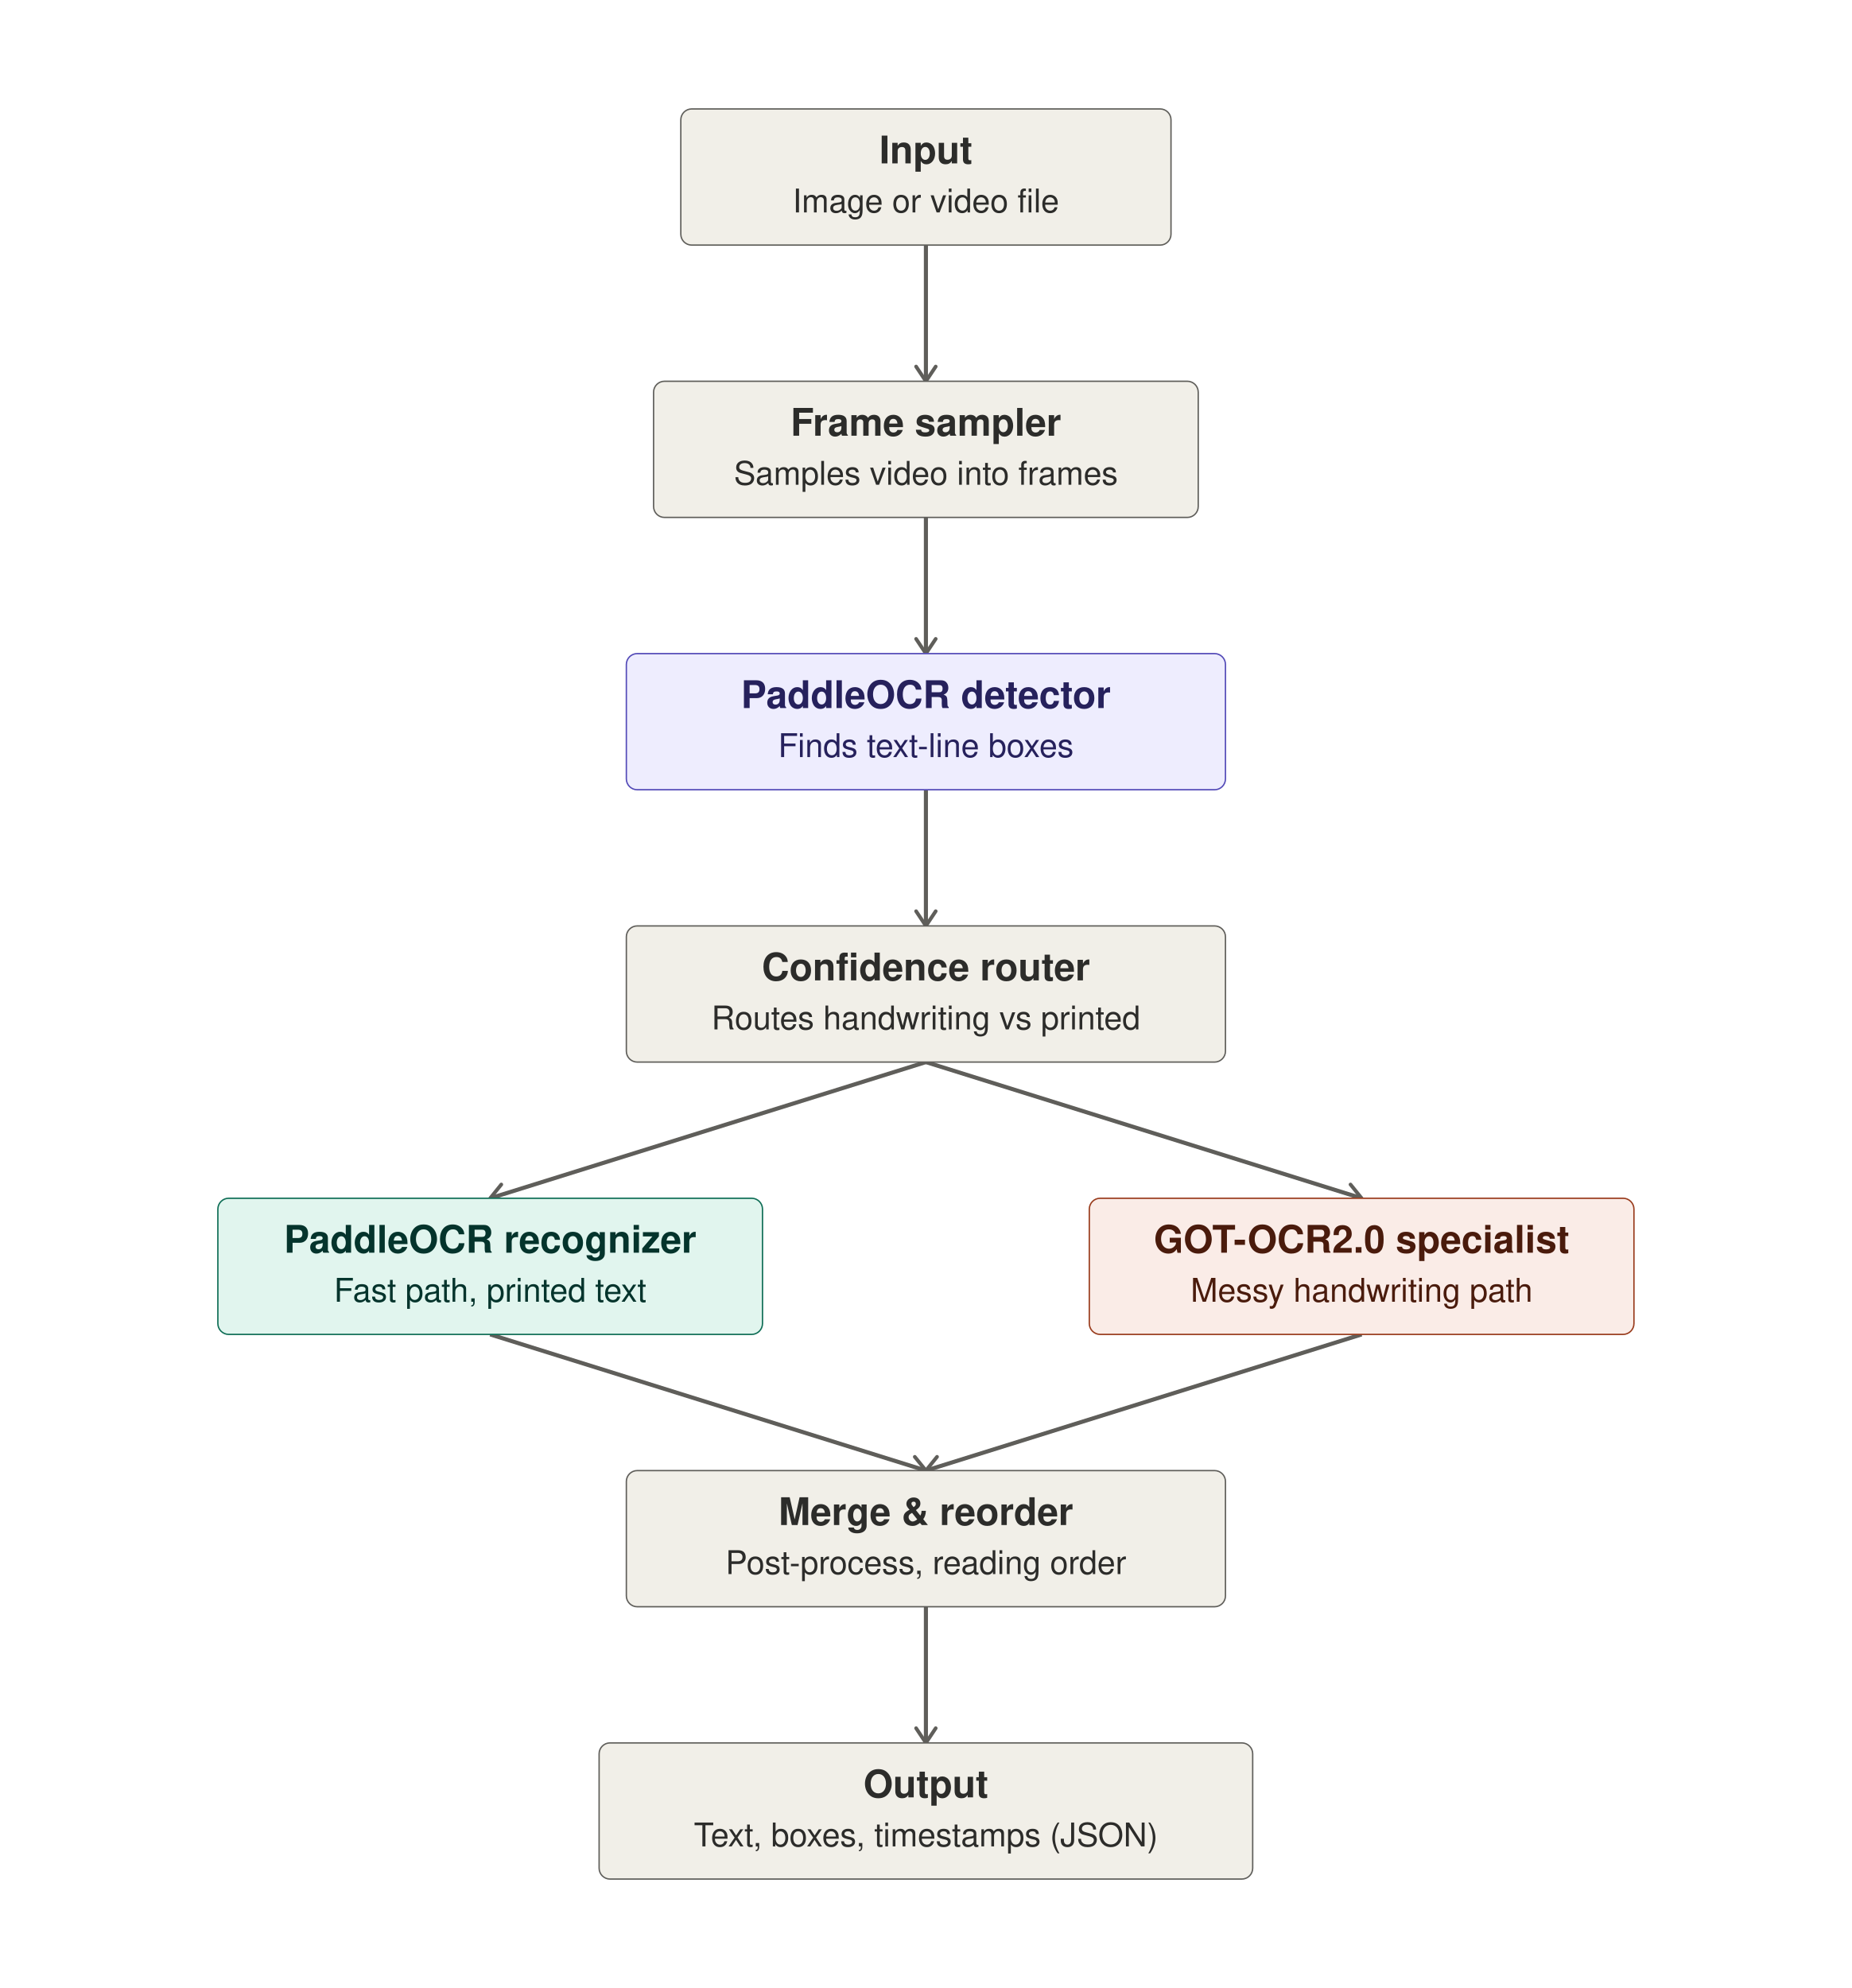
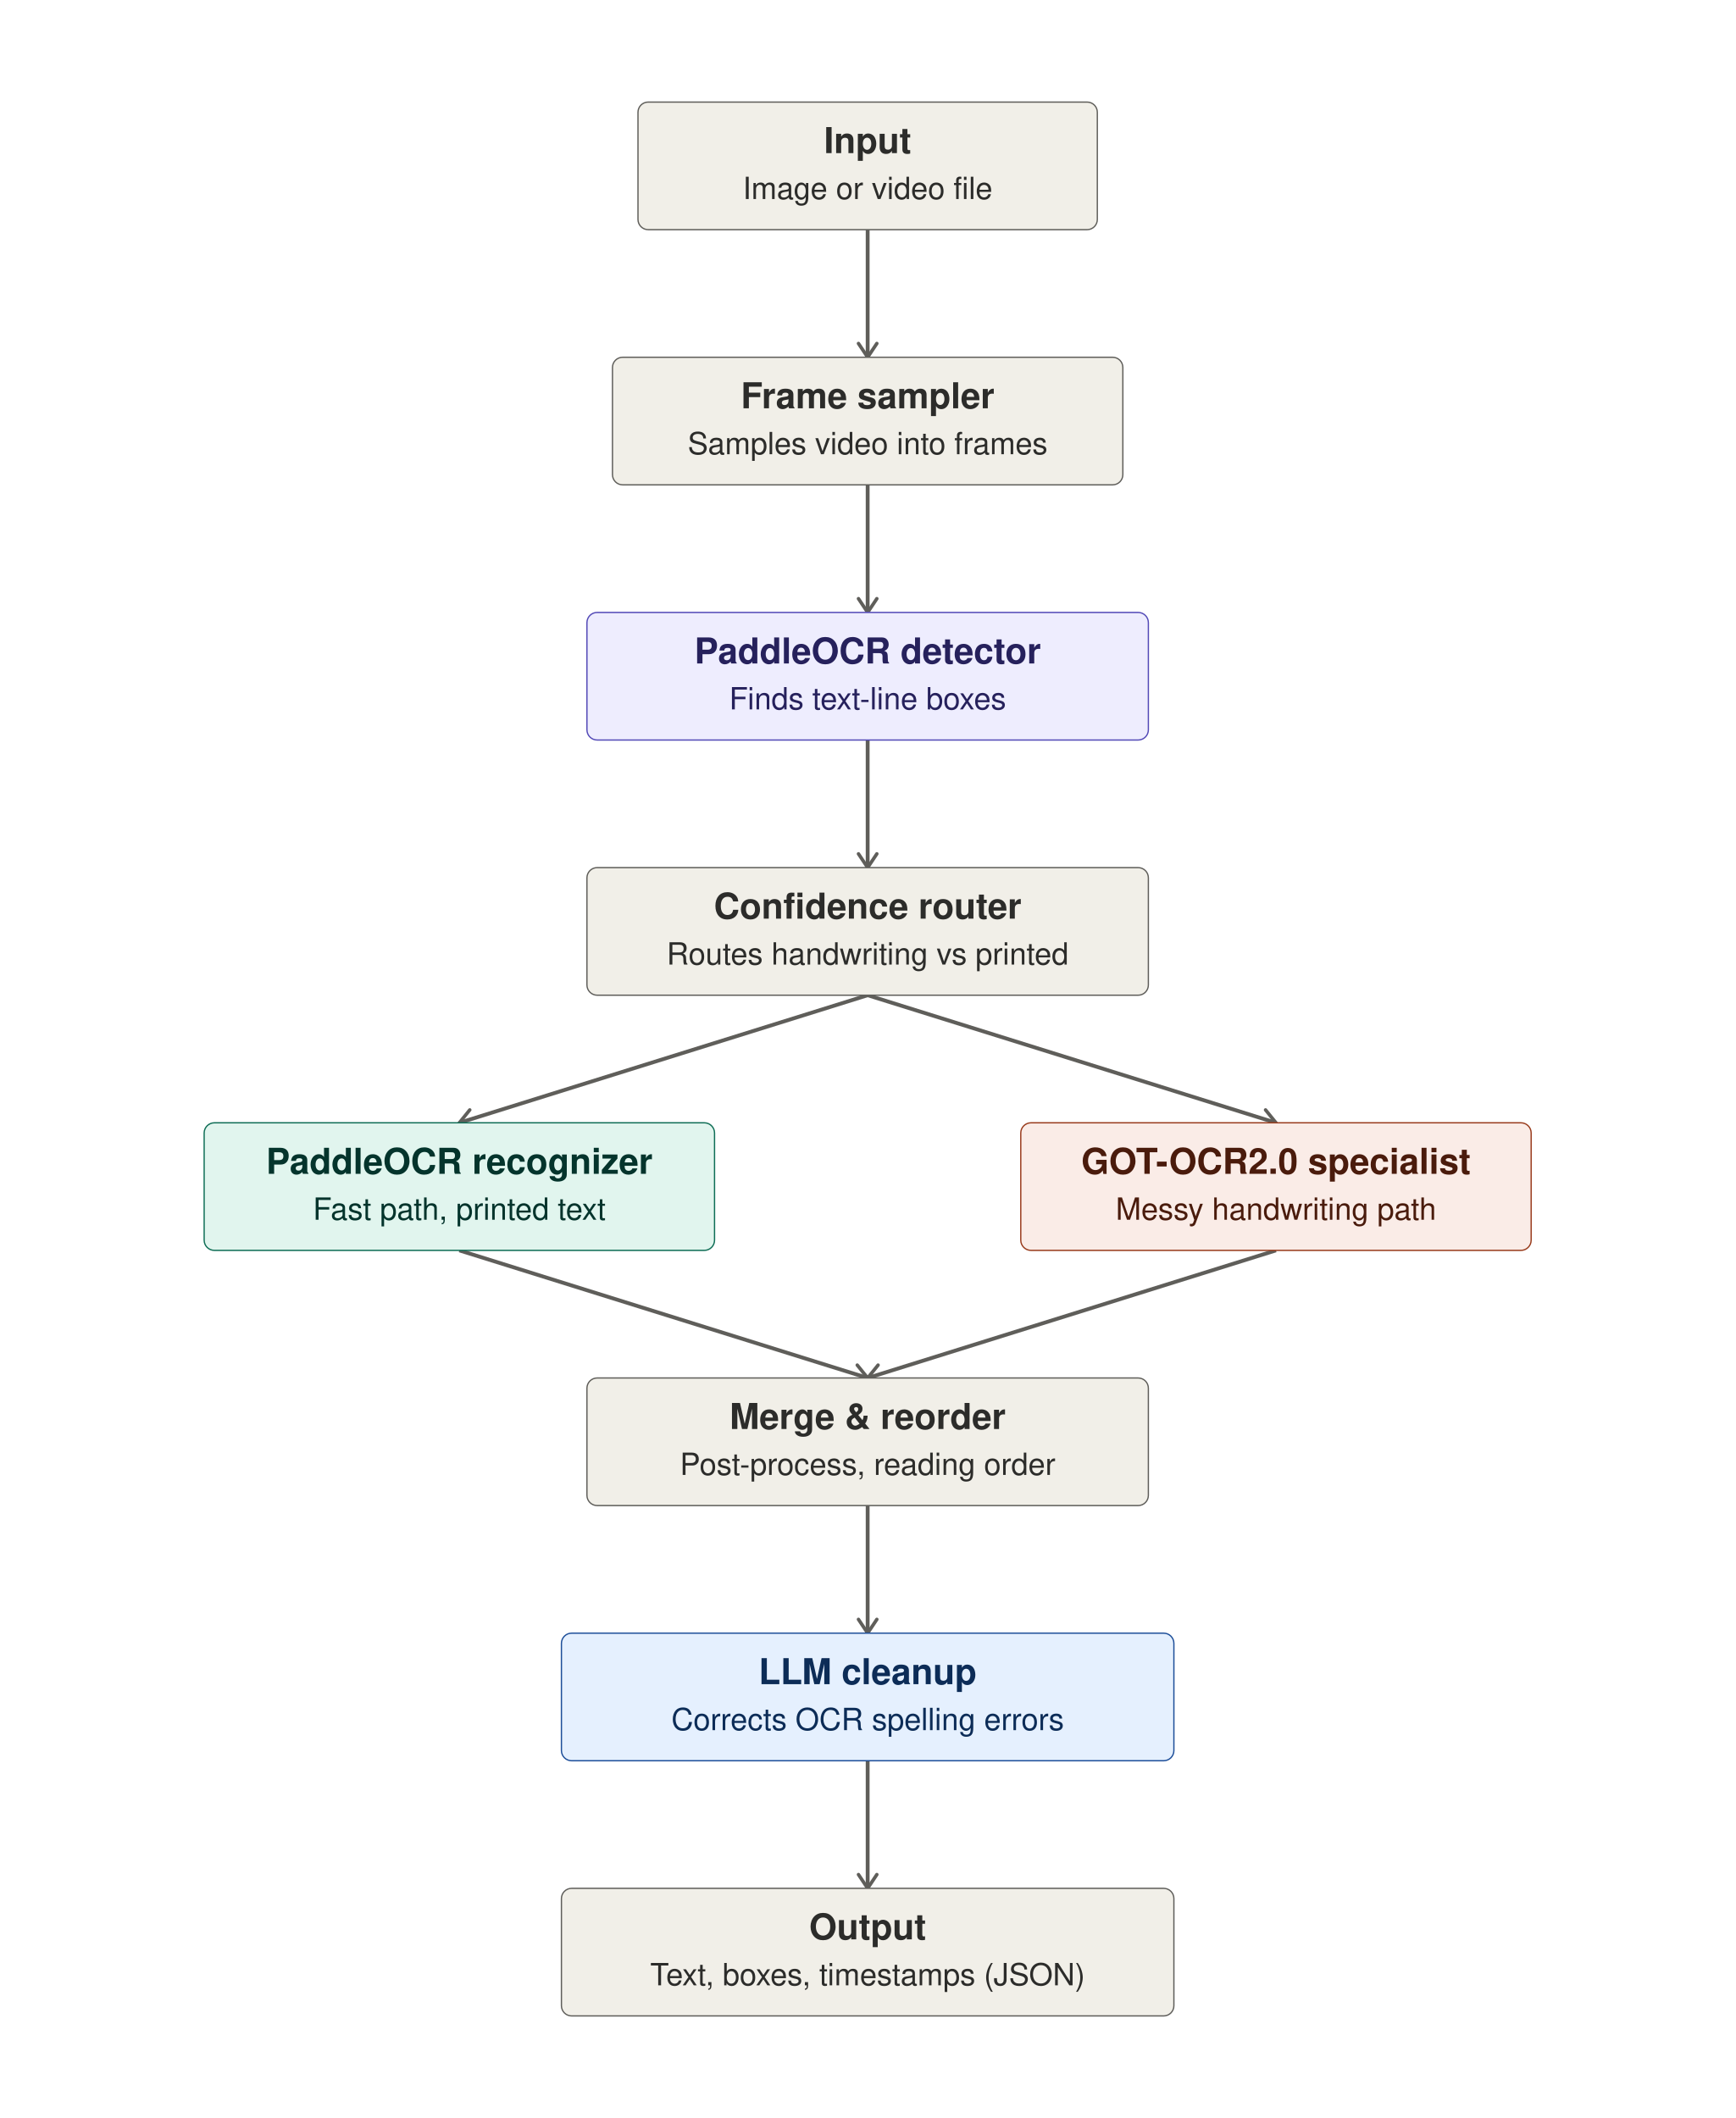
- <svg xmlns="http://www.w3.org/2000/svg" width="680" height="730" viewBox="0 0 680 730" role="img" font-family="Helvetica, Arial, sans-serif">
+ <svg xmlns="http://www.w3.org/2000/svg" width="680" height="830" viewBox="0 0 680 830" role="img" font-family="Helvetica, Arial, sans-serif">
  <defs>
    <marker id="arrow" viewBox="0 0 10 10" refX="8" refY="5" markerWidth="6" markerHeight="6" orient="auto-start-reverse">
      <path d="M2 1L8 5L2 9" fill="none" stroke="#5f5e5a" stroke-width="1.5" stroke-linecap="round" stroke-linejoin="round" />
    </marker>
  </defs>
  <style>
  .box { stroke-width: 0.5; rx: 4; }
  .gray  { fill: #F1EFE8; stroke: #5F5E5A; }
  .purple{ fill: #EEEDFE; stroke: #534AB7; }
  .teal  { fill: #E1F5EE; stroke: #0F6E56; }
  .coral { fill: #FAECE7; stroke: #993C1D; }
+   .blue  { fill: #E5F0FE; stroke: #1D4E99; }
  .th { font-size: 14px; font-weight: 600; }
  .ts { font-size: 12px; }
  .tgray { fill: #2C2C2A; }
  .tpurple { fill: #26215C; }
  .tteal { fill: #04342C; }
  .tcoral { fill: #4A1B0C; }
+   .tblue { fill: #0C2C57; }
  .arr { stroke: #5f5e5a; stroke-width: 1.5; fill: none; }
</style>
  <line class="arr" x1="340" y1="90" x2="340" y2="140" marker-end="url(#arrow)" />
  <line class="arr" x1="340" y1="190" x2="340" y2="240" marker-end="url(#arrow)" />
  <line class="arr" x1="340" y1="290" x2="340" y2="340" marker-end="url(#arrow)" />
  <line class="arr" x1="340" y1="390" x2="180" y2="440" marker-end="url(#arrow)" />
  <line class="arr" x1="340" y1="390" x2="500" y2="440" marker-end="url(#arrow)" />
  <line class="arr" x1="180" y1="490" x2="340" y2="540" marker-end="url(#arrow)" />
  <line class="arr" x1="500" y1="490" x2="340" y2="540" marker-end="url(#arrow)" />
  <line class="arr" x1="340" y1="590" x2="340" y2="640" marker-end="url(#arrow)" />
+   <line class="arr" x1="340" y1="690" x2="340" y2="740" marker-end="url(#arrow)" />
  <g>
    <rect class="box gray" x="250" y="40" width="180" height="50" />
    <text x="340" y="60" text-anchor="middle" class="th tgray">Input</text>
    <text x="340" y="78" text-anchor="middle" class="ts tgray">Image or video file</text>
  </g>
  <g>
    <rect class="box gray" x="240" y="140" width="200" height="50" />
    <text x="340" y="160" text-anchor="middle" class="th tgray">Frame sampler</text>
    <text x="340" y="178" text-anchor="middle" class="ts tgray">Samples video into frames</text>
  </g>
  <g>
    <rect class="box purple" x="230" y="240" width="220" height="50" />
    <text x="340" y="260" text-anchor="middle" class="th tpurple">PaddleOCR detector</text>
    <text x="340" y="278" text-anchor="middle" class="ts tpurple">Finds text-line boxes</text>
  </g>
  <g>
    <rect class="box gray" x="230" y="340" width="220" height="50" />
    <text x="340" y="360" text-anchor="middle" class="th tgray">Confidence router</text>
    <text x="340" y="378" text-anchor="middle" class="ts tgray">Routes handwriting vs printed</text>
  </g>
  <g>
    <rect class="box teal" x="80" y="440" width="200" height="50" />
    <text x="180" y="460" text-anchor="middle" class="th tteal">PaddleOCR recognizer</text>
    <text x="180" y="478" text-anchor="middle" class="ts tteal">Fast path, printed text</text>
  </g>
  <g>
    <rect class="box coral" x="400" y="440" width="200" height="50" />
    <text x="500" y="460" text-anchor="middle" class="th tcoral">GOT-OCR2.0 specialist</text>
    <text x="500" y="478" text-anchor="middle" class="ts tcoral">Messy handwriting path</text>
  </g>
  <g>
    <rect class="box gray" x="230" y="540" width="220" height="50" />
    <text x="340" y="560" text-anchor="middle" class="th tgray">Merge &amp; reorder</text>
    <text x="340" y="578" text-anchor="middle" class="ts tgray">Post-process, reading order</text>
  </g>
  <g>
-     <rect class="box gray" x="220" y="640" width="240" height="50" />
-     <text x="340" y="660" text-anchor="middle" class="th tgray">Output</text>
-     <text x="340" y="678" text-anchor="middle" class="ts tgray">Text, boxes, timestamps (JSON)</text>
+     <rect class="box blue" x="220" y="640" width="240" height="50" />
+     <text x="340" y="660" text-anchor="middle" class="th tblue">LLM cleanup</text>
+     <text x="340" y="678" text-anchor="middle" class="ts tblue">Corrects OCR spelling errors</text>
+   </g>
+   <g>
+     <rect class="box gray" x="220" y="740" width="240" height="50" />
+     <text x="340" y="760" text-anchor="middle" class="th tgray">Output</text>
+     <text x="340" y="778" text-anchor="middle" class="ts tgray">Text, boxes, timestamps (JSON)</text>
  </g>
</svg>
